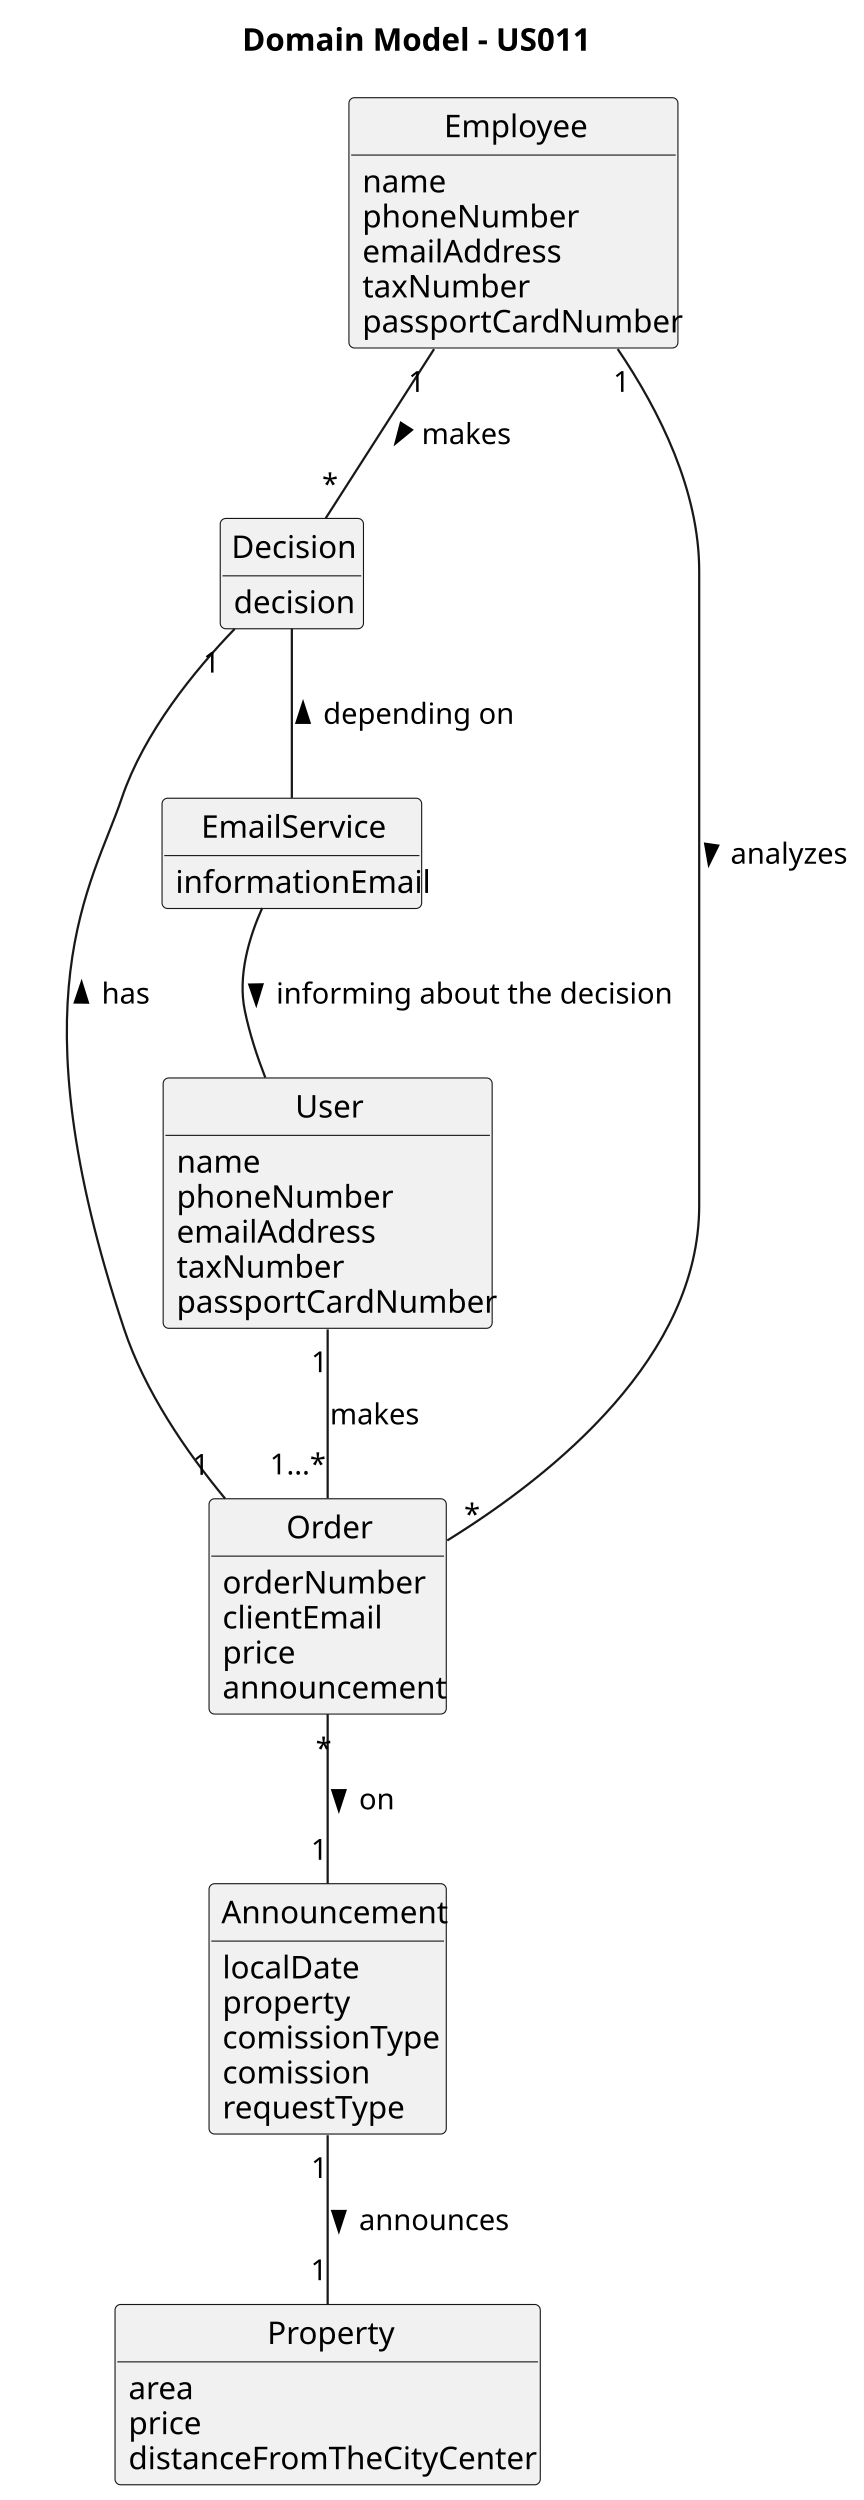
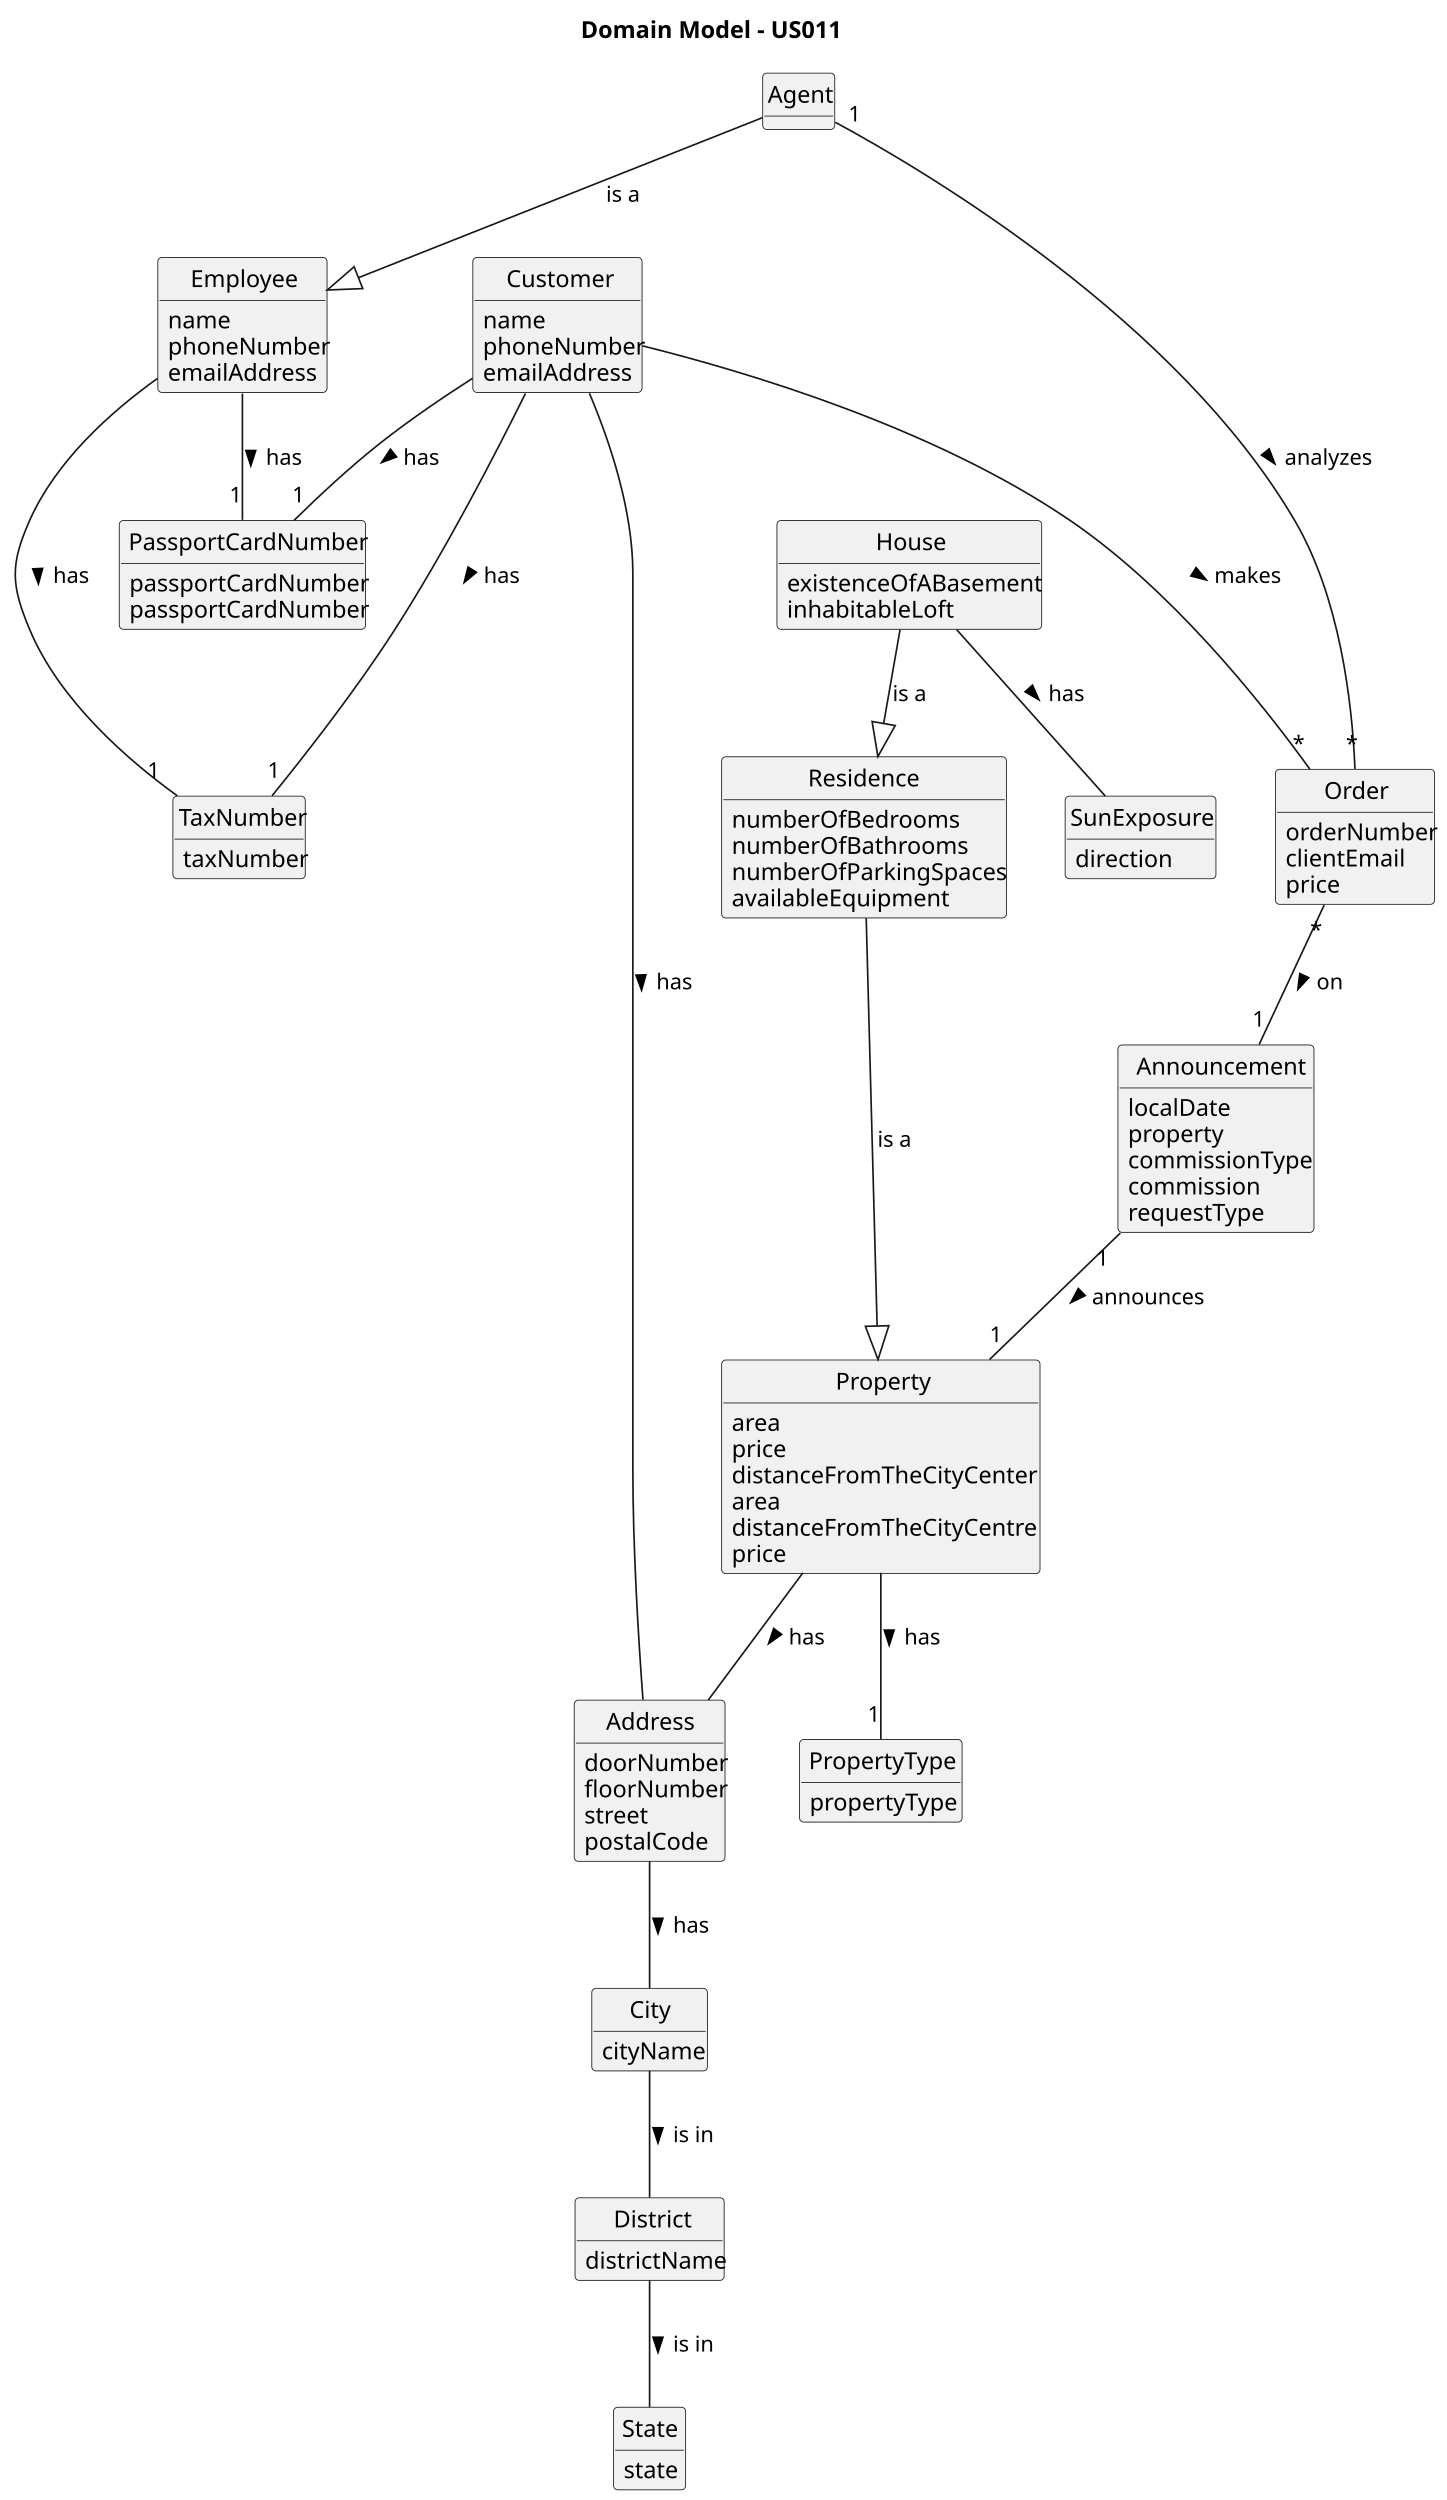
- <svg xmlns="http://www.w3.org/2000/svg" contentStyleType="text/css" height="1117px" preserveAspectRatio="none" style="width:386px;height:1117px;background:#FFFFFF;" version="1.1" viewBox="0 0 386 1117" width="386px" zoomAndPan="magnify">
+ <svg xmlns="http://www.w3.org/2000/svg" contentStyleType="text/css" height="1492px" preserveAspectRatio="none" style="width:863px;height:1492px;background:#FFFFFF;" version="1.1" viewBox="0 0 863 1492" width="863px" zoomAndPan="magnify">
  <defs />
  <g>
-     <text fill="#000000" font-family="sans-serif" font-size="14" font-weight="bold" lengthAdjust="spacing" textLength="156" x="108.2" y="22.674">Domain Model - US011</text>
+     <text fill="#000000" font-family="sans-serif" font-size="14" font-weight="bold" lengthAdjust="spacing" textLength="156" x="346.59" y="22.674">Domain Model - US011</text>
    <g id="elem_Property">
-       <rect codeLine="14" fill="#F1F1F1" height="80.562" id="Property" rx="2.5" ry="2.5" style="stroke:#181818;stroke-width:0.5;" width="190" x="51.4" y="1029.641" />
-       <text fill="#000000" font-family="sans-serif" font-size="14" lengthAdjust="spacing" textLength="54" x="119.4" y="1047.314">Property</text>
-       <line style="stroke:#181818;stroke-width:0.5;" x1="52.4" x2="240.4" y1="1055.281" y2="1055.281" />
-       <text fill="#000000" font-family="sans-serif" font-size="14" lengthAdjust="spacing" textLength="29" x="57.4" y="1071.955">area</text>
-       <text fill="#000000" font-family="sans-serif" font-size="14" lengthAdjust="spacing" textLength="31" x="57.4" y="1087.596">price</text>
-       <text fill="#000000" font-family="sans-serif" font-size="14" lengthAdjust="spacing" textLength="178" x="57.4" y="1103.236">distanceFromTheCityCenter</text>
+       <rect codeLine="51" fill="#F1F1F1" height="127.484" id="Property" rx="2.5" ry="2.5" style="stroke:#181818;stroke-width:0.5;" width="190" x="430.68" y="811.641" />
+       <text fill="#000000" font-family="sans-serif" font-size="14" lengthAdjust="spacing" textLength="54" x="498.68" y="829.314">Property</text>
+       <line style="stroke:#181818;stroke-width:0.5;" x1="431.68" x2="619.68" y1="837.281" y2="837.281" />
+       <text fill="#000000" font-family="sans-serif" font-size="14" lengthAdjust="spacing" textLength="29" x="436.68" y="853.955">area</text>
+       <text fill="#000000" font-family="sans-serif" font-size="14" lengthAdjust="spacing" textLength="31" x="436.68" y="869.596">price</text>
+       <text fill="#000000" font-family="sans-serif" font-size="14" lengthAdjust="spacing" textLength="178" x="436.68" y="885.236">distanceFromTheCityCenter</text>
+       <text fill="#000000" font-family="sans-serif" font-size="14" lengthAdjust="spacing" textLength="29" x="436.68" y="900.877">area</text>
+       <text fill="#000000" font-family="sans-serif" font-size="14" lengthAdjust="spacing" textLength="178" x="436.68" y="916.518">distanceFromTheCityCentre</text>
+       <text fill="#000000" font-family="sans-serif" font-size="14" lengthAdjust="spacing" textLength="31" x="436.68" y="932.158">price</text>
    </g>
    <g id="elem_Employee">
-       <rect codeLine="20" fill="#F1F1F1" height="111.844" id="Employee" rx="2.5" ry="2.5" style="stroke:#181818;stroke-width:0.5;" width="147" x="155.9" y="43.641" />
-       <text fill="#000000" font-family="sans-serif" font-size="14" lengthAdjust="spacing" textLength="62" x="198.4" y="61.315">Employee</text>
-       <line style="stroke:#181818;stroke-width:0.5;" x1="156.9" x2="301.9" y1="69.281" y2="69.281" />
-       <text fill="#000000" font-family="sans-serif" font-size="14" lengthAdjust="spacing" textLength="35" x="161.9" y="85.955">name</text>
-       <text fill="#000000" font-family="sans-serif" font-size="14" lengthAdjust="spacing" textLength="89" x="161.9" y="101.596">phoneNumber</text>
-       <text fill="#000000" font-family="sans-serif" font-size="14" lengthAdjust="spacing" textLength="85" x="161.9" y="117.236">emailAddress</text>
-       <text fill="#000000" font-family="sans-serif" font-size="14" lengthAdjust="spacing" textLength="67" x="161.9" y="132.877">taxNumber</text>
-       <text fill="#000000" font-family="sans-serif" font-size="14" lengthAdjust="spacing" textLength="135" x="161.9" y="148.518">passportCardNumber</text>
-     </g>
-     <g id="elem_Decision">
-       <rect codeLine="28" fill="#F1F1F1" height="49.281" id="Decision" rx="2.5" ry="2.5" style="stroke:#181818;stroke-width:0.5;" width="64" x="98.4" y="231.641" />
-       <text fill="#000000" font-family="sans-serif" font-size="14" lengthAdjust="spacing" textLength="54" x="103.4" y="249.315">Decision</text>
-       <line style="stroke:#181818;stroke-width:0.5;" x1="99.4" x2="161.4" y1="257.281" y2="257.281" />
-       <text fill="#000000" font-family="sans-serif" font-size="14" lengthAdjust="spacing" textLength="52" x="104.4" y="273.955">decision</text>
+       <rect codeLine="21" fill="#F1F1F1" height="80.562" id="Employee" rx="2.5" ry="2.5" style="stroke:#181818;stroke-width:0.5;" width="101" x="94.18" y="153.641" />
+       <text fill="#000000" font-family="sans-serif" font-size="14" lengthAdjust="spacing" textLength="62" x="113.68" y="171.315">Employee</text>
+       <line style="stroke:#181818;stroke-width:0.5;" x1="95.18" x2="194.18" y1="179.281" y2="179.281" />
+       <text fill="#000000" font-family="sans-serif" font-size="14" lengthAdjust="spacing" textLength="35" x="100.18" y="195.955">name</text>
+       <text fill="#000000" font-family="sans-serif" font-size="14" lengthAdjust="spacing" textLength="89" x="100.18" y="211.596">phoneNumber</text>
+       <text fill="#000000" font-family="sans-serif" font-size="14" lengthAdjust="spacing" textLength="85" x="100.18" y="227.236">emailAddress</text>
+     </g>
+     <g id="elem_Agent">
+       <rect codeLine="27" fill="#F1F1F1" height="33.641" id="Agent" rx="2.5" ry="2.5" style="stroke:#181818;stroke-width:0.5;" width="43" x="455.18" y="43.641" />
+       <text fill="#000000" font-family="sans-serif" font-size="14" lengthAdjust="spacing" textLength="37" x="458.18" y="61.315">Agent</text>
+       <line style="stroke:#181818;stroke-width:0.5;" x1="456.18" x2="497.18" y1="69.281" y2="69.281" />
    </g>
    <g id="elem_Order">
-       <rect codeLine="32" fill="#F1F1F1" height="96.203" id="Order" rx="2.5" ry="2.5" style="stroke:#181818;stroke-width:0.5;" width="106" x="93.4" y="669.641" />
-       <text fill="#000000" font-family="sans-serif" font-size="14" lengthAdjust="spacing" textLength="37" x="127.9" y="687.314">Order</text>
-       <line style="stroke:#181818;stroke-width:0.5;" x1="94.4" x2="198.4" y1="695.281" y2="695.281" />
-       <text fill="#000000" font-family="sans-serif" font-size="14" lengthAdjust="spacing" textLength="83" x="99.4" y="711.955">orderNumber</text>
-       <text fill="#000000" font-family="sans-serif" font-size="14" lengthAdjust="spacing" textLength="67" x="99.4" y="727.596">clientEmail</text>
-       <text fill="#000000" font-family="sans-serif" font-size="14" lengthAdjust="spacing" textLength="31" x="99.4" y="743.236">price</text>
-       <text fill="#000000" font-family="sans-serif" font-size="14" lengthAdjust="spacing" textLength="94" x="99.4" y="758.877">announcement</text>
-     </g>
-     <g id="elem_User">
-       <rect codeLine="40" fill="#F1F1F1" height="111.844" id="User" rx="2.5" ry="2.5" style="stroke:#181818;stroke-width:0.5;" width="147" x="72.9" y="481.641" />
-       <text fill="#000000" font-family="sans-serif" font-size="14" lengthAdjust="spacing" textLength="29" x="131.9" y="499.315">User</text>
-       <line style="stroke:#181818;stroke-width:0.5;" x1="73.9" x2="218.9" y1="507.281" y2="507.281" />
-       <text fill="#000000" font-family="sans-serif" font-size="14" lengthAdjust="spacing" textLength="35" x="78.9" y="523.955">name</text>
-       <text fill="#000000" font-family="sans-serif" font-size="14" lengthAdjust="spacing" textLength="89" x="78.9" y="539.596">phoneNumber</text>
-       <text fill="#000000" font-family="sans-serif" font-size="14" lengthAdjust="spacing" textLength="85" x="78.9" y="555.236">emailAddress</text>
-       <text fill="#000000" font-family="sans-serif" font-size="14" lengthAdjust="spacing" textLength="67" x="78.9" y="570.877">taxNumber</text>
-       <text fill="#000000" font-family="sans-serif" font-size="14" lengthAdjust="spacing" textLength="135" x="78.9" y="586.518">passportCardNumber</text>
+       <rect codeLine="30" fill="#F1F1F1" height="80.562" id="Order" rx="2.5" ry="2.5" style="stroke:#181818;stroke-width:0.5;" width="95" x="761.18" y="459.141" />
+       <text fill="#000000" font-family="sans-serif" font-size="14" lengthAdjust="spacing" textLength="37" x="790.18" y="476.815">Order</text>
+       <line style="stroke:#181818;stroke-width:0.5;" x1="762.18" x2="855.18" y1="484.781" y2="484.781" />
+       <text fill="#000000" font-family="sans-serif" font-size="14" lengthAdjust="spacing" textLength="83" x="767.18" y="501.455">orderNumber</text>
+       <text fill="#000000" font-family="sans-serif" font-size="14" lengthAdjust="spacing" textLength="67" x="767.18" y="517.096">clientEmail</text>
+       <text fill="#000000" font-family="sans-serif" font-size="14" lengthAdjust="spacing" textLength="31" x="767.18" y="532.736">price</text>
+     </g>
+     <g id="elem_Customer">
+       <rect codeLine="37" fill="#F1F1F1" height="80.562" id="Customer" rx="2.5" ry="2.5" style="stroke:#181818;stroke-width:0.5;" width="101" x="282.18" y="153.641" />
+       <text fill="#000000" font-family="sans-serif" font-size="14" lengthAdjust="spacing" textLength="61" x="302.18" y="171.315">Customer</text>
+       <line style="stroke:#181818;stroke-width:0.5;" x1="283.18" x2="382.18" y1="179.281" y2="179.281" />
+       <text fill="#000000" font-family="sans-serif" font-size="14" lengthAdjust="spacing" textLength="35" x="288.18" y="195.955">name</text>
+       <text fill="#000000" font-family="sans-serif" font-size="14" lengthAdjust="spacing" textLength="89" x="288.18" y="211.596">phoneNumber</text>
+       <text fill="#000000" font-family="sans-serif" font-size="14" lengthAdjust="spacing" textLength="85" x="288.18" y="227.236">emailAddress</text>
    </g>
    <g id="elem_Announcement">
-       <rect codeLine="48" fill="#F1F1F1" height="111.844" id="Announcement" rx="2.5" ry="2.5" style="stroke:#181818;stroke-width:0.5;" width="106" x="93.4" y="841.641" />
-       <text fill="#000000" font-family="sans-serif" font-size="14" lengthAdjust="spacing" textLength="95" x="98.9" y="859.314">Announcement</text>
-       <line style="stroke:#181818;stroke-width:0.5;" x1="94.4" x2="198.4" y1="867.281" y2="867.281" />
-       <text fill="#000000" font-family="sans-serif" font-size="14" lengthAdjust="spacing" textLength="59" x="99.4" y="883.955">localDate</text>
-       <text fill="#000000" font-family="sans-serif" font-size="14" lengthAdjust="spacing" textLength="53" x="99.4" y="899.596">property</text>
-       <text fill="#000000" font-family="sans-serif" font-size="14" lengthAdjust="spacing" textLength="94" x="99.4" y="915.236">comissionType</text>
-       <text fill="#000000" font-family="sans-serif" font-size="14" lengthAdjust="spacing" textLength="62" x="99.4" y="930.877">comission</text>
-       <text fill="#000000" font-family="sans-serif" font-size="14" lengthAdjust="spacing" textLength="80" x="99.4" y="946.518">requestType</text>
-     </g>
-     <g id="elem_EmailService">
-       <rect codeLine="56" fill="#F1F1F1" height="49.281" id="EmailService" rx="2.5" ry="2.5" style="stroke:#181818;stroke-width:0.5;" width="116" x="72.4" y="356.641" />
-       <text fill="#000000" font-family="sans-serif" font-size="14" lengthAdjust="spacing" textLength="81" x="89.9" y="374.315">EmailService</text>
-       <line style="stroke:#181818;stroke-width:0.5;" x1="73.4" x2="187.4" y1="382.281" y2="382.281" />
-       <text fill="#000000" font-family="sans-serif" font-size="14" lengthAdjust="spacing" textLength="104" x="78.4" y="398.955">informationEmail</text>
-     </g>
-     <g id="link_Employee_Decision">
-       <path codeLine="61" d="M193.94,155.981 C177.29,181.961 158.34,211.541 145.5,231.581 " fill="none" id="Employee-Decision" style="stroke:#181818;stroke-width:1.0;" />
-       <polygon fill="#000000" points="176.702,198.112,184.057,192.082,179.108,188.911,176.702,198.112" style="stroke:#000000;stroke-width:1.0;" />
-       <text fill="#000000" font-family="sans-serif" font-size="13" lengthAdjust="spacing" textLength="39" x="188.4" y="198.409">makes</text>
-       <text fill="#000000" font-family="sans-serif" font-size="13" lengthAdjust="spacing" textLength="7" x="182.435" y="175.112">1</text>
-       <text fill="#000000" font-family="sans-serif" font-size="13" lengthAdjust="spacing" textLength="5" x="143.886" y="220.9">*</text>
+       <rect codeLine="43" fill="#F1F1F1" height="111.844" id="Announcement" rx="2.5" ry="2.5" style="stroke:#181818;stroke-width:0.5;" width="117" x="667.18" y="623.641" />
+       <text fill="#000000" font-family="sans-serif" font-size="14" lengthAdjust="spacing" textLength="95" x="678.18" y="641.314">Announcement</text>
+       <line style="stroke:#181818;stroke-width:0.5;" x1="668.18" x2="783.18" y1="649.281" y2="649.281" />
+       <text fill="#000000" font-family="sans-serif" font-size="14" lengthAdjust="spacing" textLength="59" x="673.18" y="665.955">localDate</text>
+       <text fill="#000000" font-family="sans-serif" font-size="14" lengthAdjust="spacing" textLength="53" x="673.18" y="681.596">property</text>
+       <text fill="#000000" font-family="sans-serif" font-size="14" lengthAdjust="spacing" textLength="105" x="673.18" y="697.236">commissionType</text>
+       <text fill="#000000" font-family="sans-serif" font-size="14" lengthAdjust="spacing" textLength="73" x="673.18" y="712.877">commission</text>
+       <text fill="#000000" font-family="sans-serif" font-size="14" lengthAdjust="spacing" textLength="80" x="673.18" y="728.518">requestType</text>
+     </g>
+     <g id="elem_Residence">
+       <rect codeLine="57" fill="#F1F1F1" height="96.203" id="Residence" rx="2.5" ry="2.5" style="stroke:#181818;stroke-width:0.5;" width="170" x="430.68" y="451.641" />
+       <text fill="#000000" font-family="sans-serif" font-size="14" lengthAdjust="spacing" textLength="67" x="482.18" y="469.315">Residence</text>
+       <line style="stroke:#181818;stroke-width:0.5;" x1="431.68" x2="599.68" y1="477.281" y2="477.281" />
+       <text fill="#000000" font-family="sans-serif" font-size="14" lengthAdjust="spacing" textLength="127" x="436.68" y="493.955">numberOfBedrooms</text>
+       <text fill="#000000" font-family="sans-serif" font-size="14" lengthAdjust="spacing" textLength="131" x="436.68" y="509.596">numberOfBathrooms</text>
+       <text fill="#000000" font-family="sans-serif" font-size="14" lengthAdjust="spacing" textLength="158" x="436.68" y="525.236">numberOfParkingSpaces</text>
+       <text fill="#000000" font-family="sans-serif" font-size="14" lengthAdjust="spacing" textLength="123" x="436.68" y="540.877">availableEquipment</text>
+     </g>
+     <g id="elem_House">
+       <rect codeLine="64" fill="#F1F1F1" height="64.922" id="House" rx="2.5" ry="2.5" style="stroke:#181818;stroke-width:0.5;" width="158" x="463.68" y="310.641" />
+       <text fill="#000000" font-family="sans-serif" font-size="14" lengthAdjust="spacing" textLength="40" x="522.68" y="328.315">House</text>
+       <line style="stroke:#181818;stroke-width:0.5;" x1="464.68" x2="620.68" y1="336.281" y2="336.281" />
+       <text fill="#000000" font-family="sans-serif" font-size="14" lengthAdjust="spacing" textLength="146" x="469.68" y="352.955">existenceOfABasement</text>
+       <text fill="#000000" font-family="sans-serif" font-size="14" lengthAdjust="spacing" textLength="93" x="469.68" y="368.596">inhabitableLoft</text>
+     </g>
+     <g id="elem_SunExposure">
+       <rect codeLine="69" fill="#F1F1F1" height="49.281" id="SunExposure" rx="2.5" ry="2.5" style="stroke:#181818;stroke-width:0.5;" width="90" x="635.68" y="475.141" />
+       <text fill="#000000" font-family="sans-serif" font-size="14" lengthAdjust="spacing" textLength="84" x="638.68" y="492.815">SunExposure</text>
+       <line style="stroke:#181818;stroke-width:0.5;" x1="636.68" x2="724.68" y1="500.781" y2="500.781" />
+       <text fill="#000000" font-family="sans-serif" font-size="14" lengthAdjust="spacing" textLength="54" x="641.68" y="517.455">direction</text>
+     </g>
+     <g id="elem_PropertyType">
+       <rect codeLine="73" fill="#F1F1F1" height="49.281" id="PropertyType" rx="2.5" ry="2.5" style="stroke:#181818;stroke-width:0.5;" width="97" x="477.18" y="1038.141" />
+       <text fill="#000000" font-family="sans-serif" font-size="14" lengthAdjust="spacing" textLength="86" x="482.68" y="1055.814">PropertyType</text>
+       <line style="stroke:#181818;stroke-width:0.5;" x1="478.18" x2="573.18" y1="1063.781" y2="1063.781" />
+       <text fill="#000000" font-family="sans-serif" font-size="14" lengthAdjust="spacing" textLength="85" x="483.18" y="1080.455">propertyType</text>
+     </g>
+     <g id="elem_PassportCardNumber">
+       <rect codeLine="104" fill="#F1F1F1" height="64.922" id="PassportCardNumber" rx="2.5" ry="2.5" style="stroke:#181818;stroke-width:0.5;" width="147" x="71.18" y="310.641" />
+       <text fill="#000000" font-family="sans-serif" font-size="14" lengthAdjust="spacing" textLength="136" x="76.68" y="328.315">PassportCardNumber</text>
+       <line style="stroke:#181818;stroke-width:0.5;" x1="72.18" x2="217.18" y1="336.281" y2="336.281" />
+       <text fill="#000000" font-family="sans-serif" font-size="14" lengthAdjust="spacing" textLength="135" x="77.18" y="352.955">passportCardNumber</text>
+       <text fill="#000000" font-family="sans-serif" font-size="14" lengthAdjust="spacing" textLength="135" x="77.18" y="368.596">passportCardNumber</text>
+     </g>
+     <g id="elem_District">
+       <rect codeLine="81" fill="#F1F1F1" height="49.281" id="District" rx="2.5" ry="2.5" style="stroke:#181818;stroke-width:0.5;" width="89" x="343.18" y="1311.641" />
+       <text fill="#000000" font-family="sans-serif" font-size="14" lengthAdjust="spacing" textLength="43" x="366.18" y="1329.314">District</text>
+       <line style="stroke:#181818;stroke-width:0.5;" x1="344.18" x2="431.18" y1="1337.281" y2="1337.281" />
+       <text fill="#000000" font-family="sans-serif" font-size="14" lengthAdjust="spacing" textLength="77" x="349.18" y="1353.955">districtName</text>
+     </g>
+     <g id="elem_State">
+       <rect codeLine="85" fill="#F1F1F1" height="49.281" id="State" rx="2.5" ry="2.5" style="stroke:#181818;stroke-width:0.5;" width="43" x="366.18" y="1436.641" />
+       <text fill="#000000" font-family="sans-serif" font-size="14" lengthAdjust="spacing" textLength="33" x="371.18" y="1454.314">State</text>
+       <line style="stroke:#181818;stroke-width:0.5;" x1="367.18" x2="408.18" y1="1462.281" y2="1462.281" />
+       <text fill="#000000" font-family="sans-serif" font-size="14" lengthAdjust="spacing" textLength="31" x="372.18" y="1478.955">state</text>
+     </g>
+     <g id="elem_City">
+       <rect codeLine="89" fill="#F1F1F1" height="49.281" id="City" rx="2.5" ry="2.5" style="stroke:#181818;stroke-width:0.5;" width="69" x="353.18" y="1186.641" />
+       <text fill="#000000" font-family="sans-serif" font-size="14" lengthAdjust="spacing" textLength="24" x="375.68" y="1204.314">City</text>
+       <line style="stroke:#181818;stroke-width:0.5;" x1="354.18" x2="421.18" y1="1212.281" y2="1212.281" />
+       <text fill="#000000" font-family="sans-serif" font-size="14" lengthAdjust="spacing" textLength="57" x="359.18" y="1228.955">cityName</text>
+     </g>
+     <g id="elem_Address">
+       <rect codeLine="93" fill="#F1F1F1" height="96.203" id="Address" rx="2.5" ry="2.5" style="stroke:#181818;stroke-width:0.5;" width="90" x="342.68" y="1014.641" />
+       <text fill="#000000" font-family="sans-serif" font-size="14" lengthAdjust="spacing" textLength="52" x="361.68" y="1032.314">Address</text>
+       <line style="stroke:#181818;stroke-width:0.5;" x1="343.68" x2="431.68" y1="1040.281" y2="1040.281" />
+       <text fill="#000000" font-family="sans-serif" font-size="14" lengthAdjust="spacing" textLength="78" x="348.68" y="1056.955">doorNumber</text>
+       <text fill="#000000" font-family="sans-serif" font-size="14" lengthAdjust="spacing" textLength="77" x="348.68" y="1072.596">floorNumber</text>
+       <text fill="#000000" font-family="sans-serif" font-size="14" lengthAdjust="spacing" textLength="36" x="348.68" y="1088.236">street</text>
+       <text fill="#000000" font-family="sans-serif" font-size="14" lengthAdjust="spacing" textLength="72" x="348.68" y="1103.877">postalCode</text>
+     </g>
+     <g id="elem_TaxNumber">
+       <rect codeLine="100" fill="#F1F1F1" height="49.281" id="TaxNumber" rx="2.5" ry="2.5" style="stroke:#181818;stroke-width:0.5;" width="79" x="103.18" y="475.141" />
+       <text fill="#000000" font-family="sans-serif" font-size="14" lengthAdjust="spacing" textLength="72" x="106.68" y="492.815">TaxNumber</text>
+       <line style="stroke:#181818;stroke-width:0.5;" x1="104.18" x2="181.18" y1="500.781" y2="500.781" />
+       <text fill="#000000" font-family="sans-serif" font-size="14" lengthAdjust="spacing" textLength="67" x="109.18" y="517.455">taxNumber</text>
    </g>
    <g id="link_Announcement_Property">
-       <path codeLine="62" d="M146.4,954.001 C146.4,978.601 146.4,1007.001 146.4,1029.441 " fill="none" id="Announcement-Property" style="stroke:#181818;stroke-width:1.0;" />
-       <polygon fill="#000000" points="151.4,996.902,154.339,987.857,148.461,987.857,151.4,996.902" style="stroke:#000000;stroke-width:1.0;" />
-       <text fill="#000000" font-family="sans-serif" font-size="13" lengthAdjust="spacing" textLength="63" x="160.4" y="996.409">announces</text>
-       <text fill="#000000" font-family="sans-serif" font-size="13" lengthAdjust="spacing" textLength="7" x="138.995" y="973.135">1</text>
-       <text fill="#000000" font-family="sans-serif" font-size="13" lengthAdjust="spacing" textLength="7" x="138.777" y="1018.798">1</text>
-     </g>
-     <g id="link_User_Order">
-       <path codeLine="63" d="M146.4,593.981 C146.4,618.171 146.4,646.251 146.4,669.431 " fill="none" id="User-Order" style="stroke:#181818;stroke-width:1.0;" />
-       <text fill="#000000" font-family="sans-serif" font-size="13" lengthAdjust="spacing" textLength="39" x="147.4" y="636.409">makes</text>
-       <text fill="#000000" font-family="sans-serif" font-size="13" lengthAdjust="spacing" textLength="7" x="138.995" y="613.112">1</text>
-       <text fill="#000000" font-family="sans-serif" font-size="13" lengthAdjust="spacing" textLength="24" x="120.562" y="658.77">1...*</text>
+       <path codeLine="108" d="M668.64,735.831 C644.27,759.401 615.71,787.031 590.55,811.381 " fill="none" id="Announcement-Property" style="stroke:#181818;stroke-width:1.0;" />
+       <polygon fill="#000000" points="639.087,777.379,647.631,773.202,643.544,768.977,639.087,777.379" style="stroke:#000000;stroke-width:1.0;" />
+       <text fill="#000000" font-family="sans-serif" font-size="13" lengthAdjust="spacing" textLength="63" x="651.68" y="778.409">announces</text>
+       <text fill="#000000" font-family="sans-serif" font-size="13" lengthAdjust="spacing" textLength="7" x="654.262" y="755.342">1</text>
+       <text fill="#000000" font-family="sans-serif" font-size="13" lengthAdjust="spacing" textLength="7" x="590.646" y="800.97">1</text>
    </g>
    <g id="link_Order_Announcement">
-       <path codeLine="64" d="M146.4,765.871 C146.4,789.151 146.4,817.361 146.4,841.611 " fill="none" id="Order-Announcement" style="stroke:#181818;stroke-width:1.0;" />
-       <polygon fill="#000000" points="151.4,808.902,154.339,799.857,148.461,799.857,151.4,808.902" style="stroke:#000000;stroke-width:1.0;" />
-       <text fill="#000000" font-family="sans-serif" font-size="13" lengthAdjust="spacing" textLength="14" x="160.4" y="808.409">on</text>
-       <text fill="#000000" font-family="sans-serif" font-size="13" lengthAdjust="spacing" textLength="5" x="141.033" y="785.775">*</text>
-       <text fill="#000000" font-family="sans-serif" font-size="13" lengthAdjust="spacing" textLength="7" x="138.93" y="830.955">1</text>
-     </g>
-     <g id="link_Employee_Order">
-       <path codeLine="65" d="M275.99,155.961 C294.91,183.881 312.4,219.361 312.4,255.141 C312.4,255.141 312.4,255.141 312.4,538.641 C312.4,605.831 248.36,658.221 199.83,688.281 " fill="none" id="Employee-Order" style="stroke:#181818;stroke-width:1.0;" />
-       <polygon fill="#000000" points="316.692,386.352,320.882,377.814,315.064,376.982,316.692,386.352" style="stroke:#000000;stroke-width:1.0;" />
-       <text fill="#000000" font-family="sans-serif" font-size="13" lengthAdjust="spacing" textLength="52" x="326.4" y="385.909">analyzes</text>
-       <text fill="#000000" font-family="sans-serif" font-size="13" lengthAdjust="spacing" textLength="7" x="273.972" y="175.09">1</text>
-       <text fill="#000000" font-family="sans-serif" font-size="13" lengthAdjust="spacing" textLength="5" x="207.346" y="681.185">*</text>
-     </g>
-     <g id="link_Decision_Order">
-       <path codeLine="66" d="M104.87,280.971 C86.9,299.601 64.36,327.191 54.4,356.641 C41.15,395.821 6,445.151 55.4,593.641 C64.66,621.491 82.88,648.221 100.6,669.601 " fill="none" id="Decision-Order" style="stroke:#181818;stroke-width:1.0;" />
-       <polygon fill="#000000" points="36.455,438.903,33.417,447.915,39.294,447.979,36.455,438.903" style="stroke:#000000;stroke-width:1.0;" />
-       <text fill="#000000" font-family="sans-serif" font-size="13" lengthAdjust="spacing" textLength="21" x="45.4" y="448.409">has</text>
-       <text fill="#000000" font-family="sans-serif" font-size="13" lengthAdjust="spacing" textLength="7" x="90.794" y="300.527">1</text>
-       <text fill="#000000" font-family="sans-serif" font-size="13" lengthAdjust="spacing" textLength="7" x="86.051" y="658.966">1</text>
-     </g>
-     <g id="link_Decision_EmailService">
-       <path codeLine="67" d="M130.4,280.861 C130.4,302.641 130.4,334.741 130.4,356.501 " fill="none" id="Decision-EmailService" style="stroke:#181818;stroke-width:1.0;" />
-       <polygon fill="#000000" points="135.4,313.902,132.461,322.947,138.339,322.947,135.4,313.902" style="stroke:#000000;stroke-width:1.0;" />
-       <text fill="#000000" font-family="sans-serif" font-size="13" lengthAdjust="spacing" textLength="77" x="144.4" y="323.409">depending on</text>
-     </g>
-     <g id="link_EmailService_User">
-       <path codeLine="68" d="M117.15,405.681 C111.2,419.011 106.16,436.091 109.4,451.641 C111.46,461.571 114.75,471.761 118.54,481.481 " fill="none" id="EmailService-User" style="stroke:#181818;stroke-width:1.0;" />
-       <polygon fill="#000000" points="114.492,448.901,117.264,439.804,111.387,439.912,114.492,448.901" style="stroke:#000000;stroke-width:1.0;" />
-       <text fill="#000000" font-family="sans-serif" font-size="13" lengthAdjust="spacing" textLength="162" x="123.4" y="448.409">informing about the decision</text>
+       <path codeLine="109" d="M790.26,540.141 C778.85,564.621 764.02,596.431 751.45,623.381 " fill="none" id="Order-Announcement" style="stroke:#181818;stroke-width:1.0;" />
+       <polygon fill="#000000" points="774.567,590.434,781.053,583.478,775.726,580.994,774.567,590.434" style="stroke:#000000;stroke-width:1.0;" />
+       <text fill="#000000" font-family="sans-serif" font-size="13" lengthAdjust="spacing" textLength="14" x="785.68" y="590.409">on</text>
+       <text fill="#000000" font-family="sans-serif" font-size="13" lengthAdjust="spacing" textLength="5" x="781.926" y="559.556">*</text>
+       <text fill="#000000" font-family="sans-serif" font-size="13" lengthAdjust="spacing" textLength="7" x="747.442" y="612.694">1</text>
+     </g>
+     <g id="link_Agent_Order">
+       <path codeLine="110" d="M498.54,72.991 C554.4,103.221 702.88,191.591 772.68,310.641 C799.66,356.651 806.96,418.871 808.65,458.881 " fill="none" id="Agent-Order" style="stroke:#181818;stroke-width:1.0;" />
+       <polygon fill="#000000" points="760.812,276.8,757.437,267.908,752.855,271.59,760.812,276.8" style="stroke:#000000;stroke-width:1.0;" />
+       <text fill="#000000" font-family="sans-serif" font-size="13" lengthAdjust="spacing" textLength="52" x="766.68" y="277.409">analyzes</text>
+       <text fill="#000000" font-family="sans-serif" font-size="13" lengthAdjust="spacing" textLength="7" x="506.307" y="72.533">1</text>
+       <text fill="#000000" font-family="sans-serif" font-size="13" lengthAdjust="spacing" textLength="5" x="803.215" y="448.523">*</text>
+     </g>
+     <g id="link_Agent_Employee">
+       <path codeLine="111" d="M455.15,70.171 C407.24,89.151 290.03,135.571 214.12,165.631 " fill="none" id="Agent-to-Employee" style="stroke:#181818;stroke-width:1.0;" />
+       <polygon fill="none" points="216.48,172.231,195.31,173.091,211.33,159.211,216.48,172.231" style="stroke:#181818;stroke-width:1.0;" />
+       <text fill="#000000" font-family="sans-serif" font-size="13" lengthAdjust="spacing" textLength="21" x="361.68" y="120.409">is a</text>
+     </g>
+     <g id="link_Residence_Property">
+       <path codeLine="112" d="M516.95,547.941 C518.58,609.041 521.46,716.391 523.46,791.191 " fill="none" id="Residence-to-Property" style="stroke:#181818;stroke-width:1.0;" />
+       <polygon fill="none" points="530.46,791.181,524,811.361,516.47,791.551,530.46,791.181" style="stroke:#181818;stroke-width:1.0;" />
+       <text fill="#000000" font-family="sans-serif" font-size="13" lengthAdjust="spacing" textLength="21" x="523.68" y="684.409">is a</text>
+     </g>
+     <g id="link_House_Residence">
+       <path codeLine="113" d="M537.15,375.781 C534.32,391.961 530.77,412.311 527.37,431.761 " fill="none" id="House-to-Residence" style="stroke:#181818;stroke-width:1.0;" />
+       <polygon fill="none" points="534.26,433.001,523.92,451.501,520.47,430.591,534.26,433.001" style="stroke:#181818;stroke-width:1.0;" />
+       <text fill="#000000" font-family="sans-serif" font-size="13" lengthAdjust="spacing" textLength="21" x="532.68" y="418.409">is a</text>
+     </g>
+     <g id="link_House_SunExposure">
+       <path codeLine="114" d="M570.94,375.781 C597.28,405.261 635.95,448.561 659.66,475.111 " fill="none" id="House-SunExposure" style="stroke:#181818;stroke-width:1.0;" />
+       <polygon fill="#000000" points="620.011,417.631,616.177,408.928,611.793,412.843,620.011,417.631" style="stroke:#000000;stroke-width:1.0;" />
+       <text fill="#000000" font-family="sans-serif" font-size="13" lengthAdjust="spacing" textLength="21" x="625.68" y="418.409">has</text>
+     </g>
+     <g id="link_Customer_TaxNumber">
+       <path codeLine="115" d="M313.56,234.861 C295.11,272.121 265.64,328.921 235.68,375.641 C212.56,411.701 182.01,450.731 162.35,474.931 " fill="none" id="Customer-TaxNumber" style="stroke:#181818;stroke-width:1.0;" />
+       <polygon fill="#000000" points="277.015,347.633,284.323,341.546,279.349,338.413,277.015,347.633" style="stroke:#000000;stroke-width:1.0;" />
+       <text fill="#000000" font-family="sans-serif" font-size="13" lengthAdjust="spacing" textLength="21" x="288.68" y="347.909">has</text>
+       <text fill="#000000" font-family="sans-serif" font-size="13" lengthAdjust="spacing" textLength="7" x="159.696" y="464.21">1</text>
+     </g>
+     <g id="link_Customer_PassportCardNumber">
+       <path codeLine="116" d="M282.07,225.741 C264.1,237.271 244.03,250.931 226.68,264.641 C208.85,278.731 190.34,295.961 175.43,310.601 " fill="none" id="Customer-PassportCardNumber" style="stroke:#181818;stroke-width:1.0;" />
+       <polygon fill="#000000" points="227.768,276.016,236.675,272.683,233.015,268.084,227.768,276.016" style="stroke:#000000;stroke-width:1.0;" />
+       <text fill="#000000" font-family="sans-serif" font-size="13" lengthAdjust="spacing" textLength="21" x="240.68" y="277.409">has</text>
+       <text fill="#000000" font-family="sans-serif" font-size="13" lengthAdjust="spacing" textLength="7" x="174.391" y="299.786">1</text>
+     </g>
+     <g id="link_Employee_TaxNumber">
+       <path codeLine="117" d="M94.06,225.791 C65.86,245.981 33.35,275.211 17.68,310.641 C6,337.061 6.52,348.991 17.68,375.641 C35.44,418.041 75.74,453.221 105.81,474.941 " fill="none" id="Employee-TaxNumber" style="stroke:#181818;stroke-width:1.0;" />
+       <polygon fill="#000000" points="22.916,348.397,25.425,339.223,19.554,339.5,22.916,348.397" style="stroke:#000000;stroke-width:1.0;" />
+       <text fill="#000000" font-family="sans-serif" font-size="13" lengthAdjust="spacing" textLength="21" x="31.68" y="347.909">has</text>
+       <text fill="#000000" font-family="sans-serif" font-size="13" lengthAdjust="spacing" textLength="7" x="87.961" y="464.222">1</text>
+     </g>
+     <g id="link_Employee_PassportCardNumber">
+       <path codeLine="118" d="M144.68,234.921 C144.68,258.561 144.68,288.141 144.68,310.241 " fill="none" id="Employee-PassportCardNumber" style="stroke:#181818;stroke-width:1.0;" />
+       <polygon fill="#000000" points="149.68,277.902,152.619,268.857,146.741,268.857,149.68,277.902" style="stroke:#000000;stroke-width:1.0;" />
+       <text fill="#000000" font-family="sans-serif" font-size="13" lengthAdjust="spacing" textLength="21" x="158.68" y="277.409">has</text>
+       <text fill="#000000" font-family="sans-serif" font-size="13" lengthAdjust="spacing" textLength="7" x="136.958" y="299.842">1</text>
+     </g>
+     <g id="link_Property_Address">
+       <path codeLine="119" d="M479.15,938.681 C460.69,963.511 439.81,991.571 422.67,1014.611 " fill="none" id="Property-Address" style="stroke:#181818;stroke-width:1.0;" />
+       <polygon fill="#000000" points="458.696,980.914,466.452,975.411,461.736,971.903,458.696,980.914" style="stroke:#000000;stroke-width:1.0;" />
+       <text fill="#000000" font-family="sans-serif" font-size="13" lengthAdjust="spacing" textLength="21" x="470.68" y="981.409">has</text>
+     </g>
+     <g id="link_Address_City">
+       <path codeLine="120" d="M387.68,1110.801 C387.68,1136.061 387.68,1166.081 387.68,1186.461 " fill="none" id="Address-City" style="stroke:#181818;stroke-width:1.0;" />
+       <polygon fill="#000000" points="392.68,1153.902,395.619,1144.857,389.741,1144.857,392.68,1153.902" style="stroke:#000000;stroke-width:1.0;" />
+       <text fill="#000000" font-family="sans-serif" font-size="13" lengthAdjust="spacing" textLength="21" x="401.68" y="1153.409">has</text>
+     </g>
+     <g id="link_City_District">
+       <path codeLine="121" d="M387.68,1235.861 C387.68,1257.641 387.68,1289.741 387.68,1311.501 " fill="none" id="City-District" style="stroke:#181818;stroke-width:1.0;" />
+       <polygon fill="#000000" points="392.68,1278.902,395.619,1269.857,389.741,1269.857,392.68,1278.902" style="stroke:#000000;stroke-width:1.0;" />
+       <text fill="#000000" font-family="sans-serif" font-size="13" lengthAdjust="spacing" textLength="24" x="401.68" y="1278.409">is in</text>
+     </g>
+     <g id="link_District_State">
+       <path codeLine="122" d="M387.68,1360.861 C387.68,1382.641 387.68,1414.741 387.68,1436.501 " fill="none" id="District-State" style="stroke:#181818;stroke-width:1.0;" />
+       <polygon fill="#000000" points="392.68,1403.902,395.619,1394.857,389.741,1394.857,392.68,1403.902" style="stroke:#000000;stroke-width:1.0;" />
+       <text fill="#000000" font-family="sans-serif" font-size="13" lengthAdjust="spacing" textLength="24" x="401.68" y="1403.409">is in</text>
+     </g>
+     <g id="link_Customer_Address">
+       <path codeLine="123" d="M351.76,234.701 C364.03,263.741 377.68,304.511 377.68,342.141 C377.68,342.141 377.68,342.141 377.68,876.141 C377.68,923.231 380.93,976.941 383.73,1014.411 " fill="none" id="Customer-Address" style="stroke:#181818;stroke-width:1.0;" />
+       <polygon fill="#000000" points="382.885,590.898,385.451,581.74,379.578,581.981,382.885,590.898" style="stroke:#000000;stroke-width:1.0;" />
+       <text fill="#000000" font-family="sans-serif" font-size="13" lengthAdjust="spacing" textLength="21" x="391.68" y="590.409">has</text>
+     </g>
+     <g id="link_Property_PropertyType">
+       <path codeLine="124" d="M525.68,938.681 C525.68,972.761 525.68,1012.951 525.68,1037.861 " fill="none" id="Property-PropertyType" style="stroke:#181818;stroke-width:1.0;" />
+       <polygon fill="#000000" points="530.68,981.902,533.619,972.857,527.741,972.857,530.68,981.902" style="stroke:#000000;stroke-width:1.0;" />
+       <text fill="#000000" font-family="sans-serif" font-size="13" lengthAdjust="spacing" textLength="21" x="539.68" y="981.409">has</text>
+       <text fill="#000000" font-family="sans-serif" font-size="13" lengthAdjust="spacing" textLength="7" x="517.783" y="1027.517">1</text>
+     </g>
+     <g id="link_Customer_Order">
+       <path codeLine="125" d="M383.28,206.381 C446.94,222.211 557.74,255.471 638.68,310.641 C698.31,351.291 751.31,417.011 781.7,459.001 " fill="none" id="Customer-Order" style="stroke:#181818;stroke-width:1.0;" />
+       <polygon fill="#000000" points="719.903,346.08,713.837,338.754,710.69,343.718,719.903,346.08" style="stroke:#000000;stroke-width:1.0;" />
+       <text fill="#000000" font-family="sans-serif" font-size="13" lengthAdjust="spacing" textLength="39" x="724.68" y="347.909">makes</text>
+       <text fill="#000000" font-family="sans-serif" font-size="13" lengthAdjust="spacing" textLength="5" x="771.449" y="448.369">*</text>
    </g>
  </g>
</svg>
